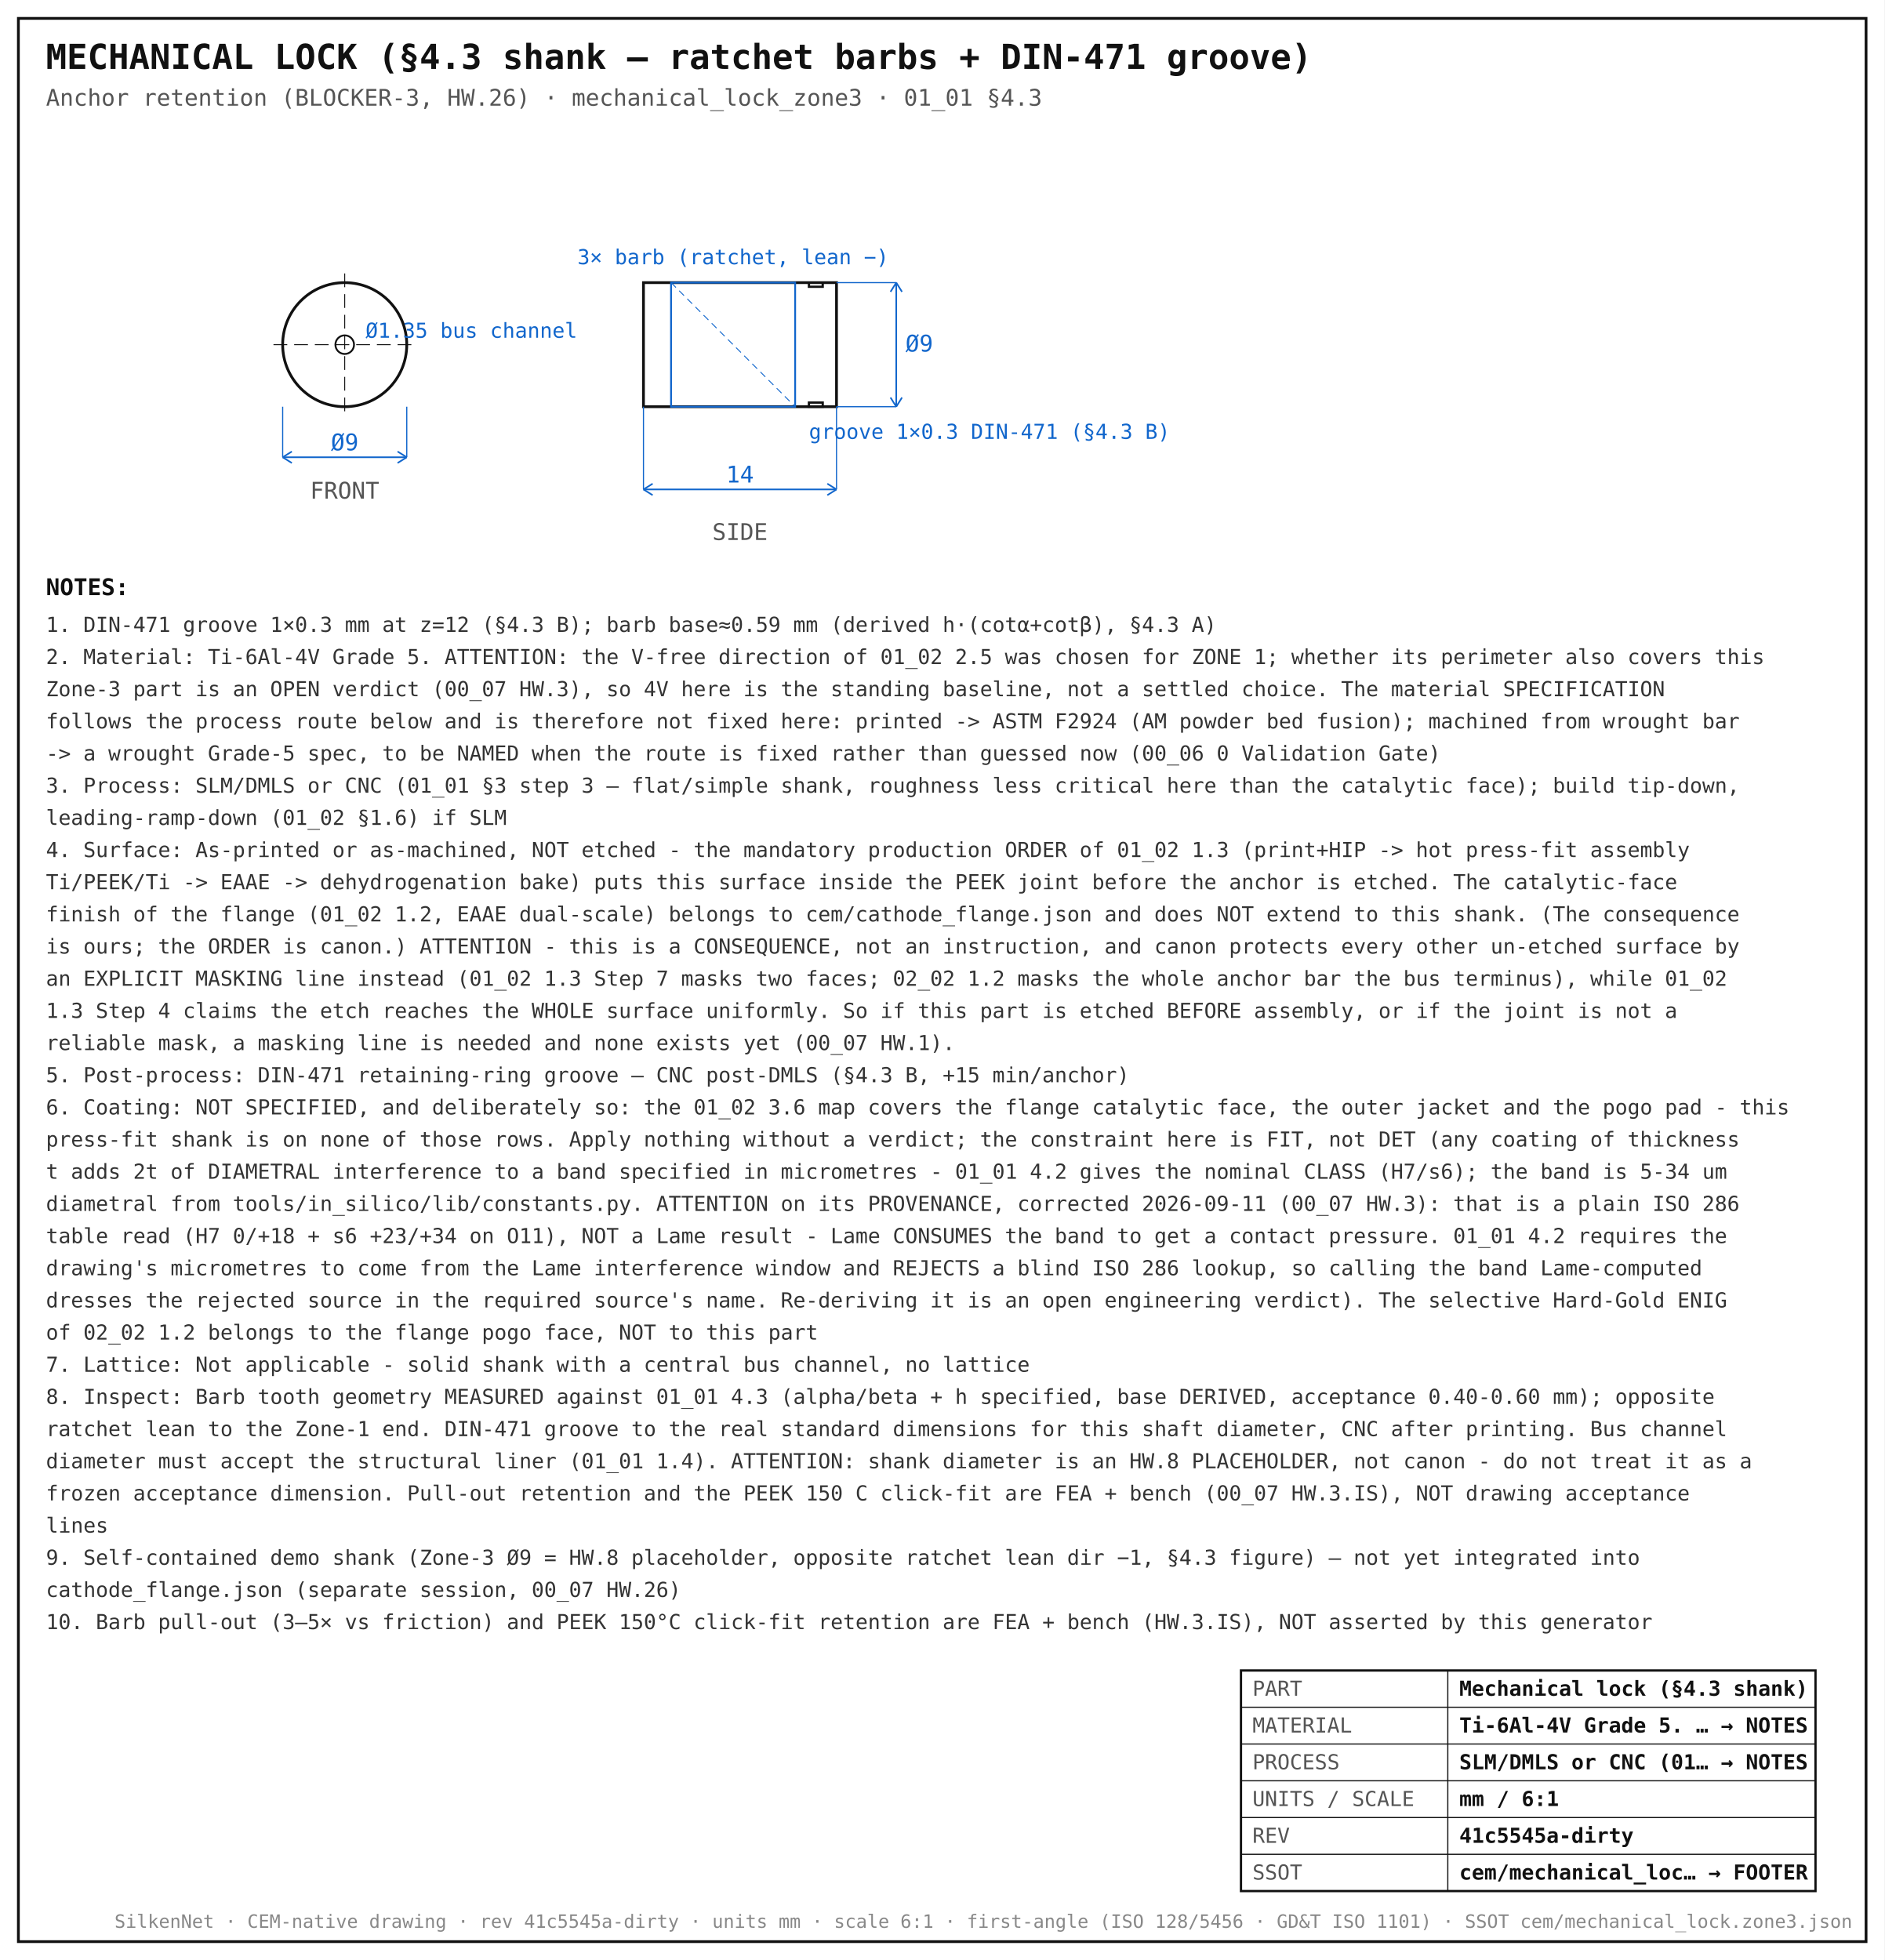
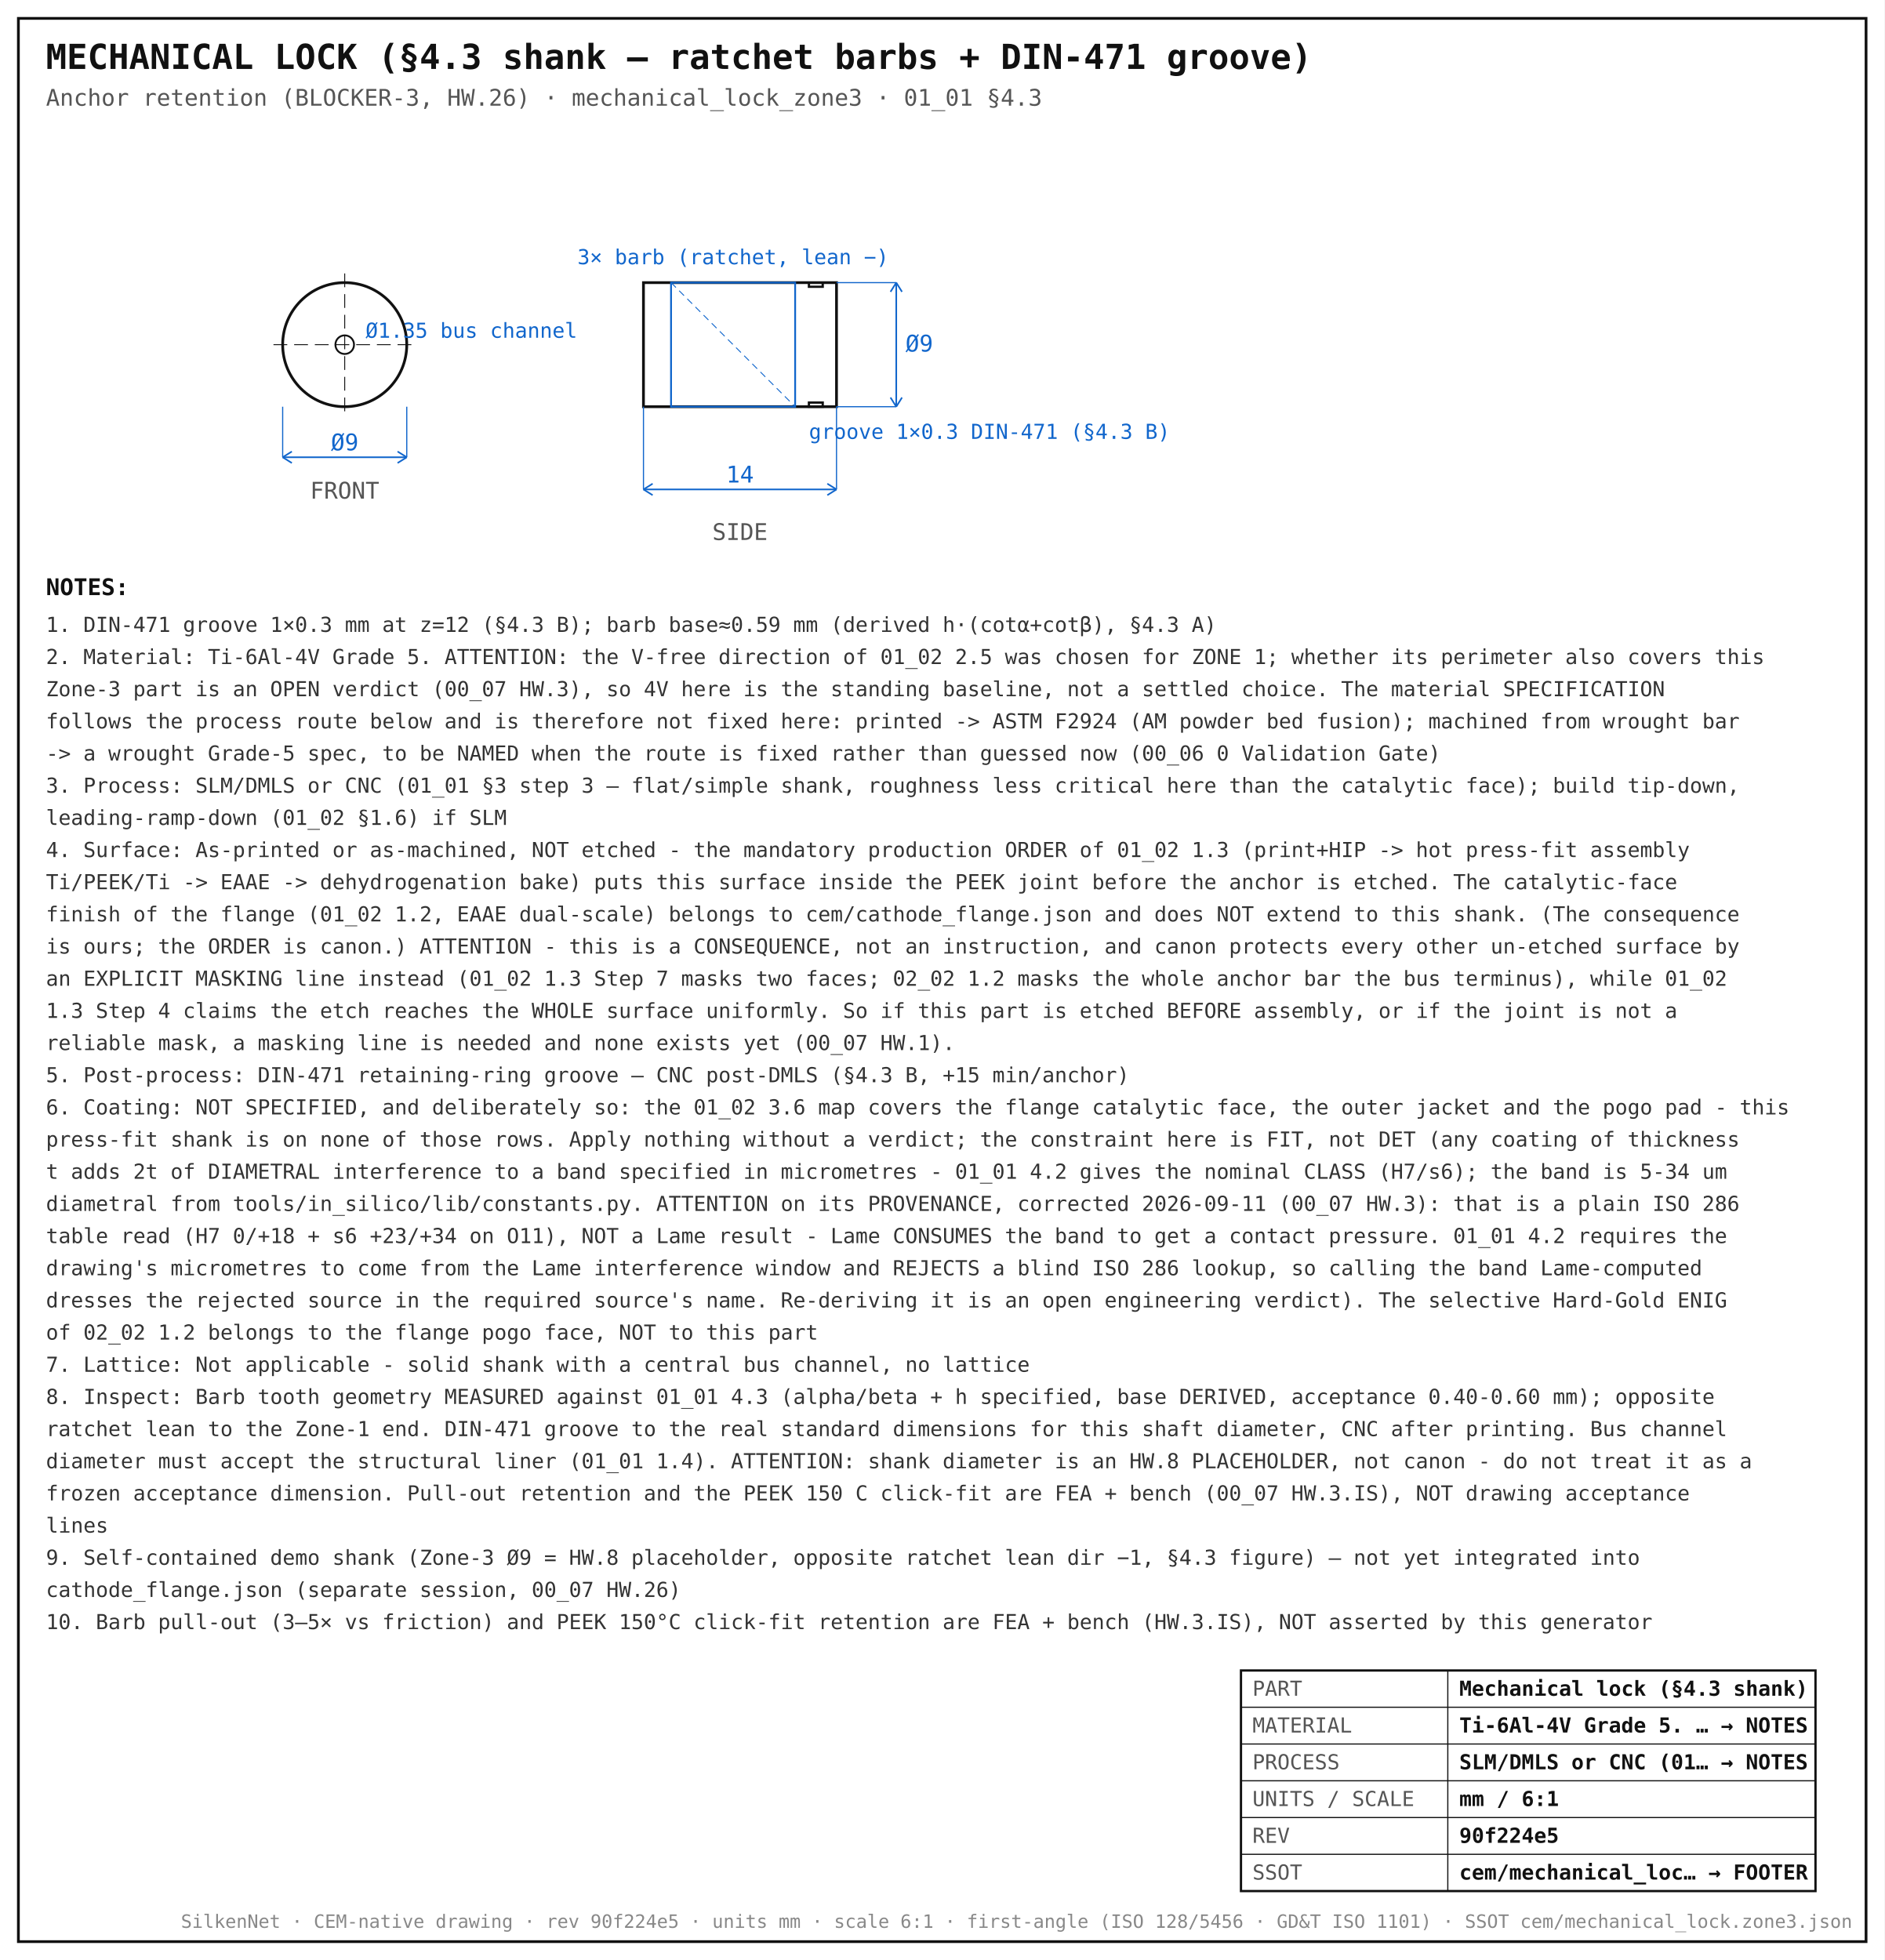
<svg xmlns="http://www.w3.org/2000/svg" width="820" height="853" viewBox="0 0 820 853">
  <rect x="0" y="0" width="820" height="853" fill="white" />
  <rect x="8" y="8" width="804" height="837" fill="none" stroke="#111" stroke-width="1.2" />
  <text x="20" y="30" font-family="monospace" font-size="15" text-anchor="start" fill="#111" font-weight="bold">MECHANICAL LOCK  (§4.3 shank — ratchet barbs + DIN-471 groove)</text>
  <text x="20" y="46" font-family="monospace" font-size="10" text-anchor="start" fill="#555" font-weight="normal">Anchor retention (BLOCKER-3, HW.26) · mechanical_lock_zone3 · 01_01 §4.3</text>
  <circle cx="150" cy="150" r="27" fill="none" stroke="#111" stroke-width="1.2" />
  <circle cx="150" cy="150" r="4.05" fill="none" stroke="#111" stroke-width="0.8" />
  <line x1="119" y1="150" x2="181" y2="150" stroke="#111" stroke-width="0.4" stroke-dasharray="6 3" />
  <line x1="150" y1="119" x2="150" y2="181" stroke="#111" stroke-width="0.4" stroke-dasharray="6 3" />
  <text x="150" y="217" font-family="monospace" font-size="10" text-anchor="middle" fill="#555" font-weight="normal">FRONT</text>
  <line x1="123" y1="177" x2="123" y2="199" stroke="#1166cc" stroke-width="0.5" />
  <line x1="177" y1="177" x2="177" y2="199" stroke="#1166cc" stroke-width="0.5" />
  <line x1="123" y1="199" x2="177" y2="199" stroke="#1166cc" stroke-width="0.7" />
  <line x1="123" y1="199" x2="127" y2="196.5" stroke="#1166cc" stroke-width="0.7" />
  <line x1="123" y1="199" x2="127" y2="201.5" stroke="#1166cc" stroke-width="0.7" />
  <line x1="177" y1="199" x2="173" y2="196.5" stroke="#1166cc" stroke-width="0.7" />
  <line x1="177" y1="199" x2="173" y2="201.5" stroke="#1166cc" stroke-width="0.7" />
  <text x="150" y="196" font-family="monospace" font-size="10" text-anchor="middle" fill="#1166cc" font-weight="normal">Ø9</text>
  <text x="159.05" y="147" font-family="monospace" font-size="9" text-anchor="start" fill="#1166cc" font-weight="normal">Ø1.35 bus channel</text>
  <rect x="280" y="123" width="84" height="54" fill="none" stroke="#111" stroke-width="1.2" />
  <rect x="292" y="123" width="54" height="54" fill="none" stroke="#1166cc" stroke-width="0.8" />
  <line x1="292" y1="123" x2="346" y2="177" stroke="#1166cc" stroke-width="0.4" stroke-dasharray="3 2" />
  <text x="319" y="115" font-family="monospace" font-size="9" text-anchor="middle" fill="#1166cc" font-weight="normal">3× barb (ratchet, lean −)</text>
  <rect x="352" y="123" width="6" height="1.8" fill="none" stroke="#111" stroke-width="1" />
  <rect x="352" y="175.2" width="6" height="1.8" fill="none" stroke="#111" stroke-width="1" />
  <text x="352" y="191" font-family="monospace" font-size="9" text-anchor="start" fill="#1166cc" font-weight="normal">groove 1×0.3 DIN-471 (§4.3 B)</text>
  <text x="322" y="235" font-family="monospace" font-size="10" text-anchor="middle" fill="#555" font-weight="normal">SIDE</text>
  <line x1="280" y1="177" x2="280" y2="213" stroke="#1166cc" stroke-width="0.5" />
  <line x1="364" y1="177" x2="364" y2="213" stroke="#1166cc" stroke-width="0.5" />
  <line x1="280" y1="213" x2="364" y2="213" stroke="#1166cc" stroke-width="0.7" />
  <line x1="280" y1="213" x2="284" y2="210.5" stroke="#1166cc" stroke-width="0.7" />
  <line x1="280" y1="213" x2="284" y2="215.5" stroke="#1166cc" stroke-width="0.7" />
  <line x1="364" y1="213" x2="360" y2="210.5" stroke="#1166cc" stroke-width="0.7" />
  <line x1="364" y1="213" x2="360" y2="215.5" stroke="#1166cc" stroke-width="0.7" />
  <text x="322" y="210" font-family="monospace" font-size="10" text-anchor="middle" fill="#1166cc" font-weight="normal">14</text>
  <line x1="364" y1="123" x2="390" y2="123" stroke="#1166cc" stroke-width="0.5" />
  <line x1="364" y1="177" x2="390" y2="177" stroke="#1166cc" stroke-width="0.5" />
  <line x1="390" y1="123" x2="390" y2="177" stroke="#1166cc" stroke-width="0.7" />
  <line x1="390" y1="123" x2="387.5" y2="127" stroke="#1166cc" stroke-width="0.7" />
  <line x1="390" y1="123" x2="392.5" y2="127" stroke="#1166cc" stroke-width="0.7" />
  <line x1="390" y1="177" x2="387.5" y2="173" stroke="#1166cc" stroke-width="0.7" />
  <line x1="390" y1="177" x2="392.5" y2="173" stroke="#1166cc" stroke-width="0.7" />
  <text x="394" y="153" font-family="monospace" font-size="10" text-anchor="start" fill="#1166cc" font-weight="normal">Ø9</text>
  <text x="20" y="259" font-family="monospace" font-size="10" text-anchor="start" fill="#111" font-weight="bold">NOTES:</text>
  <text x="20" y="275" font-family="monospace" font-size="9" text-anchor="start" fill="#333" font-weight="normal">1. DIN-471 groove 1×0.3 mm at z=12 (§4.3 B); barb base≈0.59 mm (derived h·(cotα+cotβ), §4.3 A)</text>
  <text x="20" y="289" font-family="monospace" font-size="9" text-anchor="start" fill="#333" font-weight="normal">2. Material: Ti-6Al-4V Grade 5. ATTENTION: the V-free direction of 01_02 2.5 was chosen for ZONE 1; whether its perimeter also covers this</text>
  <text x="20" y="303" font-family="monospace" font-size="9" text-anchor="start" fill="#333" font-weight="normal">   Zone-3 part is an OPEN verdict (00_07 HW.3), so 4V here is the standing baseline, not a settled choice. The material SPECIFICATION</text>
  <text x="20" y="317" font-family="monospace" font-size="9" text-anchor="start" fill="#333" font-weight="normal">   follows the process route below and is therefore not fixed here: printed -&gt; ASTM F2924 (AM powder bed fusion); machined from wrought bar</text>
  <text x="20" y="331" font-family="monospace" font-size="9" text-anchor="start" fill="#333" font-weight="normal">   -&gt; a wrought Grade-5 spec, to be NAMED when the route is fixed rather than guessed now (00_06 0 Validation Gate)</text>
  <text x="20" y="345" font-family="monospace" font-size="9" text-anchor="start" fill="#333" font-weight="normal">3. Process: SLM/DMLS or CNC (01_01 §3 step 3 — flat/simple shank, roughness less critical here than the catalytic face); build tip-down,</text>
  <text x="20" y="359" font-family="monospace" font-size="9" text-anchor="start" fill="#333" font-weight="normal">   leading-ramp-down (01_02 §1.6) if SLM</text>
  <text x="20" y="373" font-family="monospace" font-size="9" text-anchor="start" fill="#333" font-weight="normal">4. Surface: As-printed or as-machined, NOT etched - the mandatory production ORDER of 01_02 1.3 (print+HIP -&gt; hot press-fit assembly</text>
  <text x="20" y="387" font-family="monospace" font-size="9" text-anchor="start" fill="#333" font-weight="normal">   Ti/PEEK/Ti -&gt; EAAE -&gt; dehydrogenation bake) puts this surface inside the PEEK joint before the anchor is etched. The catalytic-face</text>
  <text x="20" y="401" font-family="monospace" font-size="9" text-anchor="start" fill="#333" font-weight="normal">   finish of the flange (01_02 1.2, EAAE dual-scale) belongs to cem/cathode_flange.json and does NOT extend to this shank. (The consequence</text>
  <text x="20" y="415" font-family="monospace" font-size="9" text-anchor="start" fill="#333" font-weight="normal">   is ours; the ORDER is canon.) ATTENTION - this is a CONSEQUENCE, not an instruction, and canon protects every other un-etched surface by</text>
  <text x="20" y="429" font-family="monospace" font-size="9" text-anchor="start" fill="#333" font-weight="normal">   an EXPLICIT MASKING line instead (01_02 1.3 Step 7 masks two faces; 02_02 1.2 masks the whole anchor bar the bus terminus), while 01_02</text>
  <text x="20" y="443" font-family="monospace" font-size="9" text-anchor="start" fill="#333" font-weight="normal">   1.3 Step 4 claims the etch reaches the WHOLE surface uniformly. So if this part is etched BEFORE assembly, or if the joint is not a</text>
  <text x="20" y="457" font-family="monospace" font-size="9" text-anchor="start" fill="#333" font-weight="normal">   reliable mask, a masking line is needed and none exists yet (00_07 HW.1).</text>
  <text x="20" y="471" font-family="monospace" font-size="9" text-anchor="start" fill="#333" font-weight="normal">5. Post-process: DIN-471 retaining-ring groove — CNC post-DMLS (§4.3 B, +15 min/anchor)</text>
  <text x="20" y="485" font-family="monospace" font-size="9" text-anchor="start" fill="#333" font-weight="normal">6. Coating: NOT SPECIFIED, and deliberately so: the 01_02 3.6 map covers the flange catalytic face, the outer jacket and the pogo pad - this</text>
  <text x="20" y="499" font-family="monospace" font-size="9" text-anchor="start" fill="#333" font-weight="normal">   press-fit shank is on none of those rows. Apply nothing without a verdict; the constraint here is FIT, not DET (any coating of thickness</text>
  <text x="20" y="513" font-family="monospace" font-size="9" text-anchor="start" fill="#333" font-weight="normal">   t adds 2t of DIAMETRAL interference to a band specified in micrometres - 01_01 4.2 gives the nominal CLASS (H7/s6); the band is 5-34 um</text>
  <text x="20" y="527" font-family="monospace" font-size="9" text-anchor="start" fill="#333" font-weight="normal">   diametral from tools/in_silico/lib/constants.py. ATTENTION on its PROVENANCE, corrected 2026-09-11 (00_07 HW.3): that is a plain ISO 286</text>
  <text x="20" y="541" font-family="monospace" font-size="9" text-anchor="start" fill="#333" font-weight="normal">   table read (H7 0/+18 + s6 +23/+34 on O11), NOT a Lame result - Lame CONSUMES the band to get a contact pressure. 01_01 4.2 requires the</text>
  <text x="20" y="555" font-family="monospace" font-size="9" text-anchor="start" fill="#333" font-weight="normal">   drawing's micrometres to come from the Lame interference window and REJECTS a blind ISO 286 lookup, so calling the band Lame-computed</text>
  <text x="20" y="569" font-family="monospace" font-size="9" text-anchor="start" fill="#333" font-weight="normal">   dresses the rejected source in the required source's name. Re-deriving it is an open engineering verdict). The selective Hard-Gold ENIG</text>
  <text x="20" y="583" font-family="monospace" font-size="9" text-anchor="start" fill="#333" font-weight="normal">   of 02_02 1.2 belongs to the flange pogo face, NOT to this part</text>
  <text x="20" y="597" font-family="monospace" font-size="9" text-anchor="start" fill="#333" font-weight="normal">7. Lattice: Not applicable - solid shank with a central bus channel, no lattice</text>
  <text x="20" y="611" font-family="monospace" font-size="9" text-anchor="start" fill="#333" font-weight="normal">8. Inspect: Barb tooth geometry MEASURED against 01_01 4.3 (alpha/beta + h specified, base DERIVED, acceptance 0.40-0.60 mm); opposite</text>
  <text x="20" y="625" font-family="monospace" font-size="9" text-anchor="start" fill="#333" font-weight="normal">   ratchet lean to the Zone-1 end. DIN-471 groove to the real standard dimensions for this shaft diameter, CNC after printing. Bus channel</text>
  <text x="20" y="639" font-family="monospace" font-size="9" text-anchor="start" fill="#333" font-weight="normal">   diameter must accept the structural liner (01_01 1.4). ATTENTION: shank diameter is an HW.8 PLACEHOLDER, not canon - do not treat it as a</text>
  <text x="20" y="653" font-family="monospace" font-size="9" text-anchor="start" fill="#333" font-weight="normal">   frozen acceptance dimension. Pull-out retention and the PEEK 150 C click-fit are FEA + bench (00_07 HW.3.IS), NOT drawing acceptance</text>
  <text x="20" y="667" font-family="monospace" font-size="9" text-anchor="start" fill="#333" font-weight="normal">   lines</text>
  <text x="20" y="681" font-family="monospace" font-size="9" text-anchor="start" fill="#333" font-weight="normal">9. Self-contained demo shank (Zone-3 Ø9 = HW.8 placeholder, opposite ratchet lean dir −1, §4.3 figure) — not yet integrated into</text>
  <text x="20" y="695" font-family="monospace" font-size="9" text-anchor="start" fill="#333" font-weight="normal">   cathode_flange.json (separate session, 00_07 HW.26)</text>
  <text x="20" y="709" font-family="monospace" font-size="9" text-anchor="start" fill="#333" font-weight="normal">10. Barb pull-out (3–5× vs friction) and PEEK 150°C click-fit retention are FEA + bench (HW.3.IS), NOT asserted by this generator</text>
  <rect x="540" y="727" width="250" height="96" fill="none" stroke="#111" stroke-width="1" />
  <line x1="630" y1="727" x2="630" y2="743" stroke="#111" stroke-width="0.5" />
  <text x="545" y="738" font-family="monospace" font-size="9" text-anchor="start" fill="#555" font-weight="normal">PART</text>
  <text x="635" y="738" font-family="monospace" font-size="9" text-anchor="start" fill="#111" font-weight="bold">Mechanical lock (§4.3 shank)</text>
  <line x1="540" y1="743" x2="790" y2="743" stroke="#111" stroke-width="0.5" />
  <line x1="630" y1="743" x2="630" y2="759" stroke="#111" stroke-width="0.5" />
  <text x="545" y="754" font-family="monospace" font-size="9" text-anchor="start" fill="#555" font-weight="normal">MATERIAL</text>
  <text x="635" y="754" font-family="monospace" font-size="9" text-anchor="start" fill="#111" font-weight="bold">Ti-6Al-4V Grade 5. … → NOTES</text>
  <line x1="540" y1="759" x2="790" y2="759" stroke="#111" stroke-width="0.5" />
  <line x1="630" y1="759" x2="630" y2="775" stroke="#111" stroke-width="0.5" />
  <text x="545" y="770" font-family="monospace" font-size="9" text-anchor="start" fill="#555" font-weight="normal">PROCESS</text>
  <text x="635" y="770" font-family="monospace" font-size="9" text-anchor="start" fill="#111" font-weight="bold">SLM/DMLS or CNC (01… → NOTES</text>
  <line x1="540" y1="775" x2="790" y2="775" stroke="#111" stroke-width="0.5" />
  <line x1="630" y1="775" x2="630" y2="791" stroke="#111" stroke-width="0.5" />
  <text x="545" y="786" font-family="monospace" font-size="9" text-anchor="start" fill="#555" font-weight="normal">UNITS / SCALE</text>
  <text x="635" y="786" font-family="monospace" font-size="9" text-anchor="start" fill="#111" font-weight="bold">mm / 6:1</text>
  <line x1="540" y1="791" x2="790" y2="791" stroke="#111" stroke-width="0.5" />
  <line x1="630" y1="791" x2="630" y2="807" stroke="#111" stroke-width="0.5" />
  <text x="545" y="802" font-family="monospace" font-size="9" text-anchor="start" fill="#555" font-weight="normal">REV</text>
-   <text x="635" y="802" font-family="monospace" font-size="9" text-anchor="start" fill="#111" font-weight="bold">41c5545a-dirty</text>
+   <text x="635" y="802" font-family="monospace" font-size="9" text-anchor="start" fill="#111" font-weight="bold">90f224e5</text>
  <line x1="540" y1="807" x2="790" y2="807" stroke="#111" stroke-width="0.5" />
  <line x1="630" y1="807" x2="630" y2="823" stroke="#111" stroke-width="0.5" />
  <text x="545" y="818" font-family="monospace" font-size="9" text-anchor="start" fill="#555" font-weight="normal">SSOT</text>
  <text x="635" y="818" font-family="monospace" font-size="9" text-anchor="start" fill="#111" font-weight="bold">cem/mechanical_loc… → FOOTER</text>
-   <text x="806" y="839" font-family="monospace" font-size="8" text-anchor="end" fill="#888" font-weight="normal">SilkenNet · CEM-native drawing · rev 41c5545a-dirty · units mm · scale 6:1 · first-angle (ISO 128/5456 · GD&amp;T ISO 1101) · SSOT cem/mechanical_lock.zone3.json</text>
+   <text x="806" y="839" font-family="monospace" font-size="8" text-anchor="end" fill="#888" font-weight="normal">SilkenNet · CEM-native drawing · rev 90f224e5 · units mm · scale 6:1 · first-angle (ISO 128/5456 · GD&amp;T ISO 1101) · SSOT cem/mechanical_lock.zone3.json</text>
</svg>
